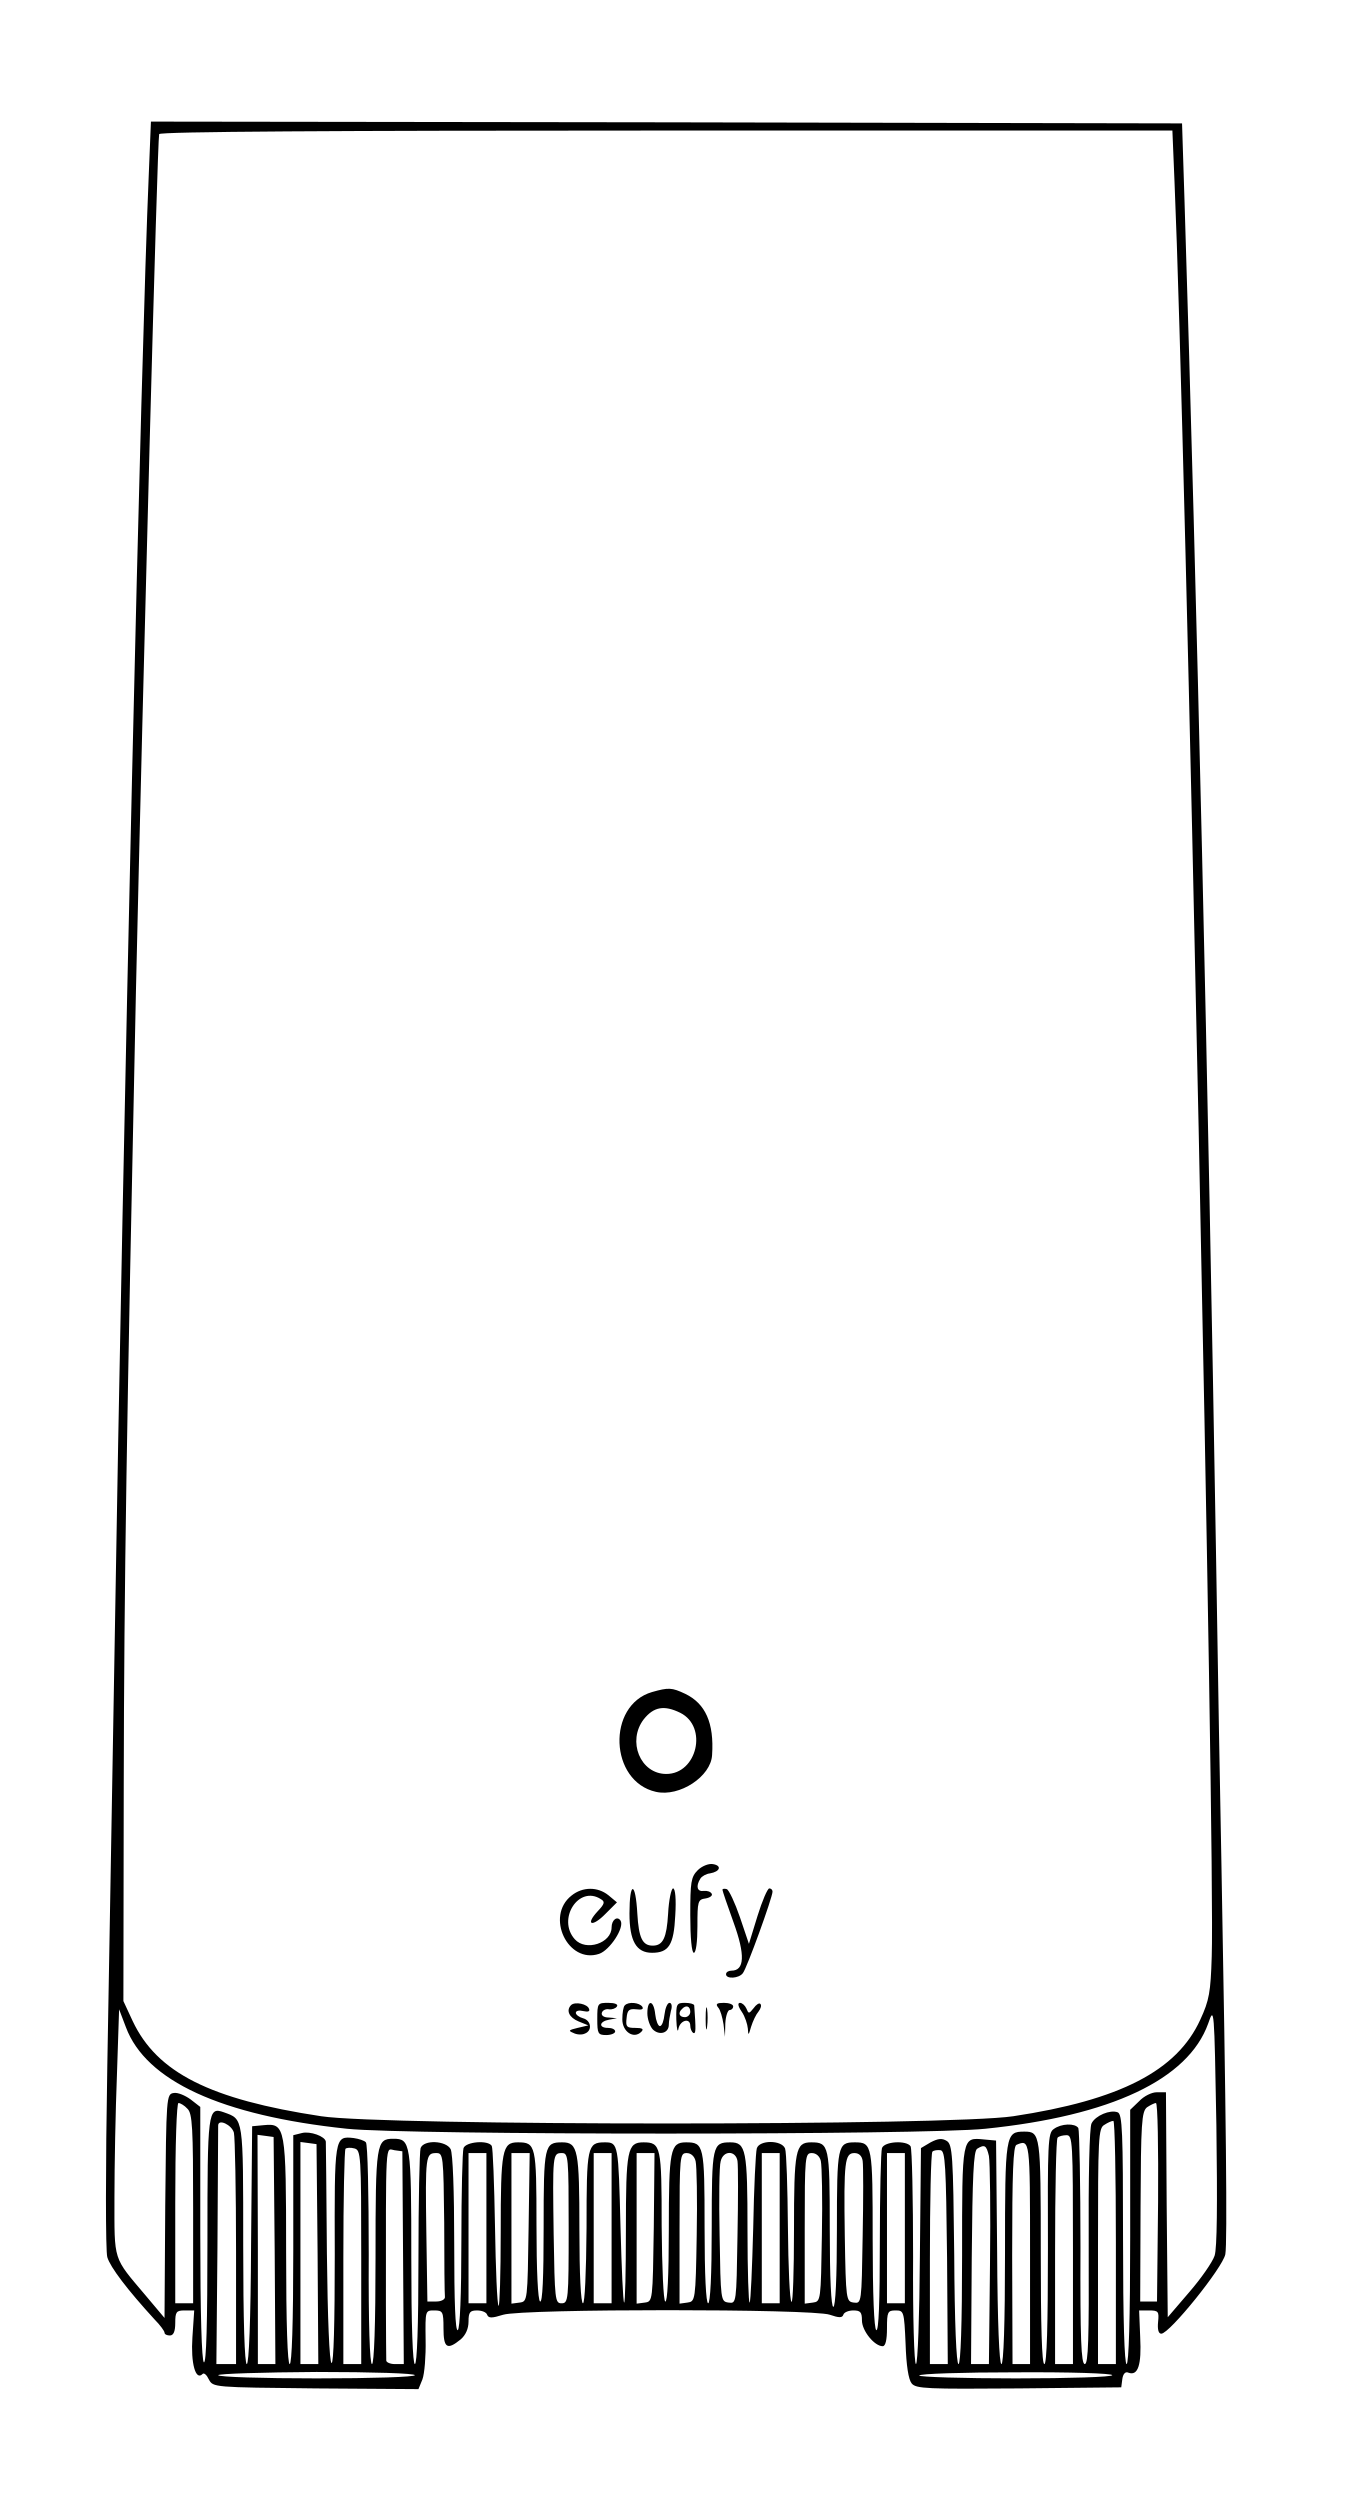
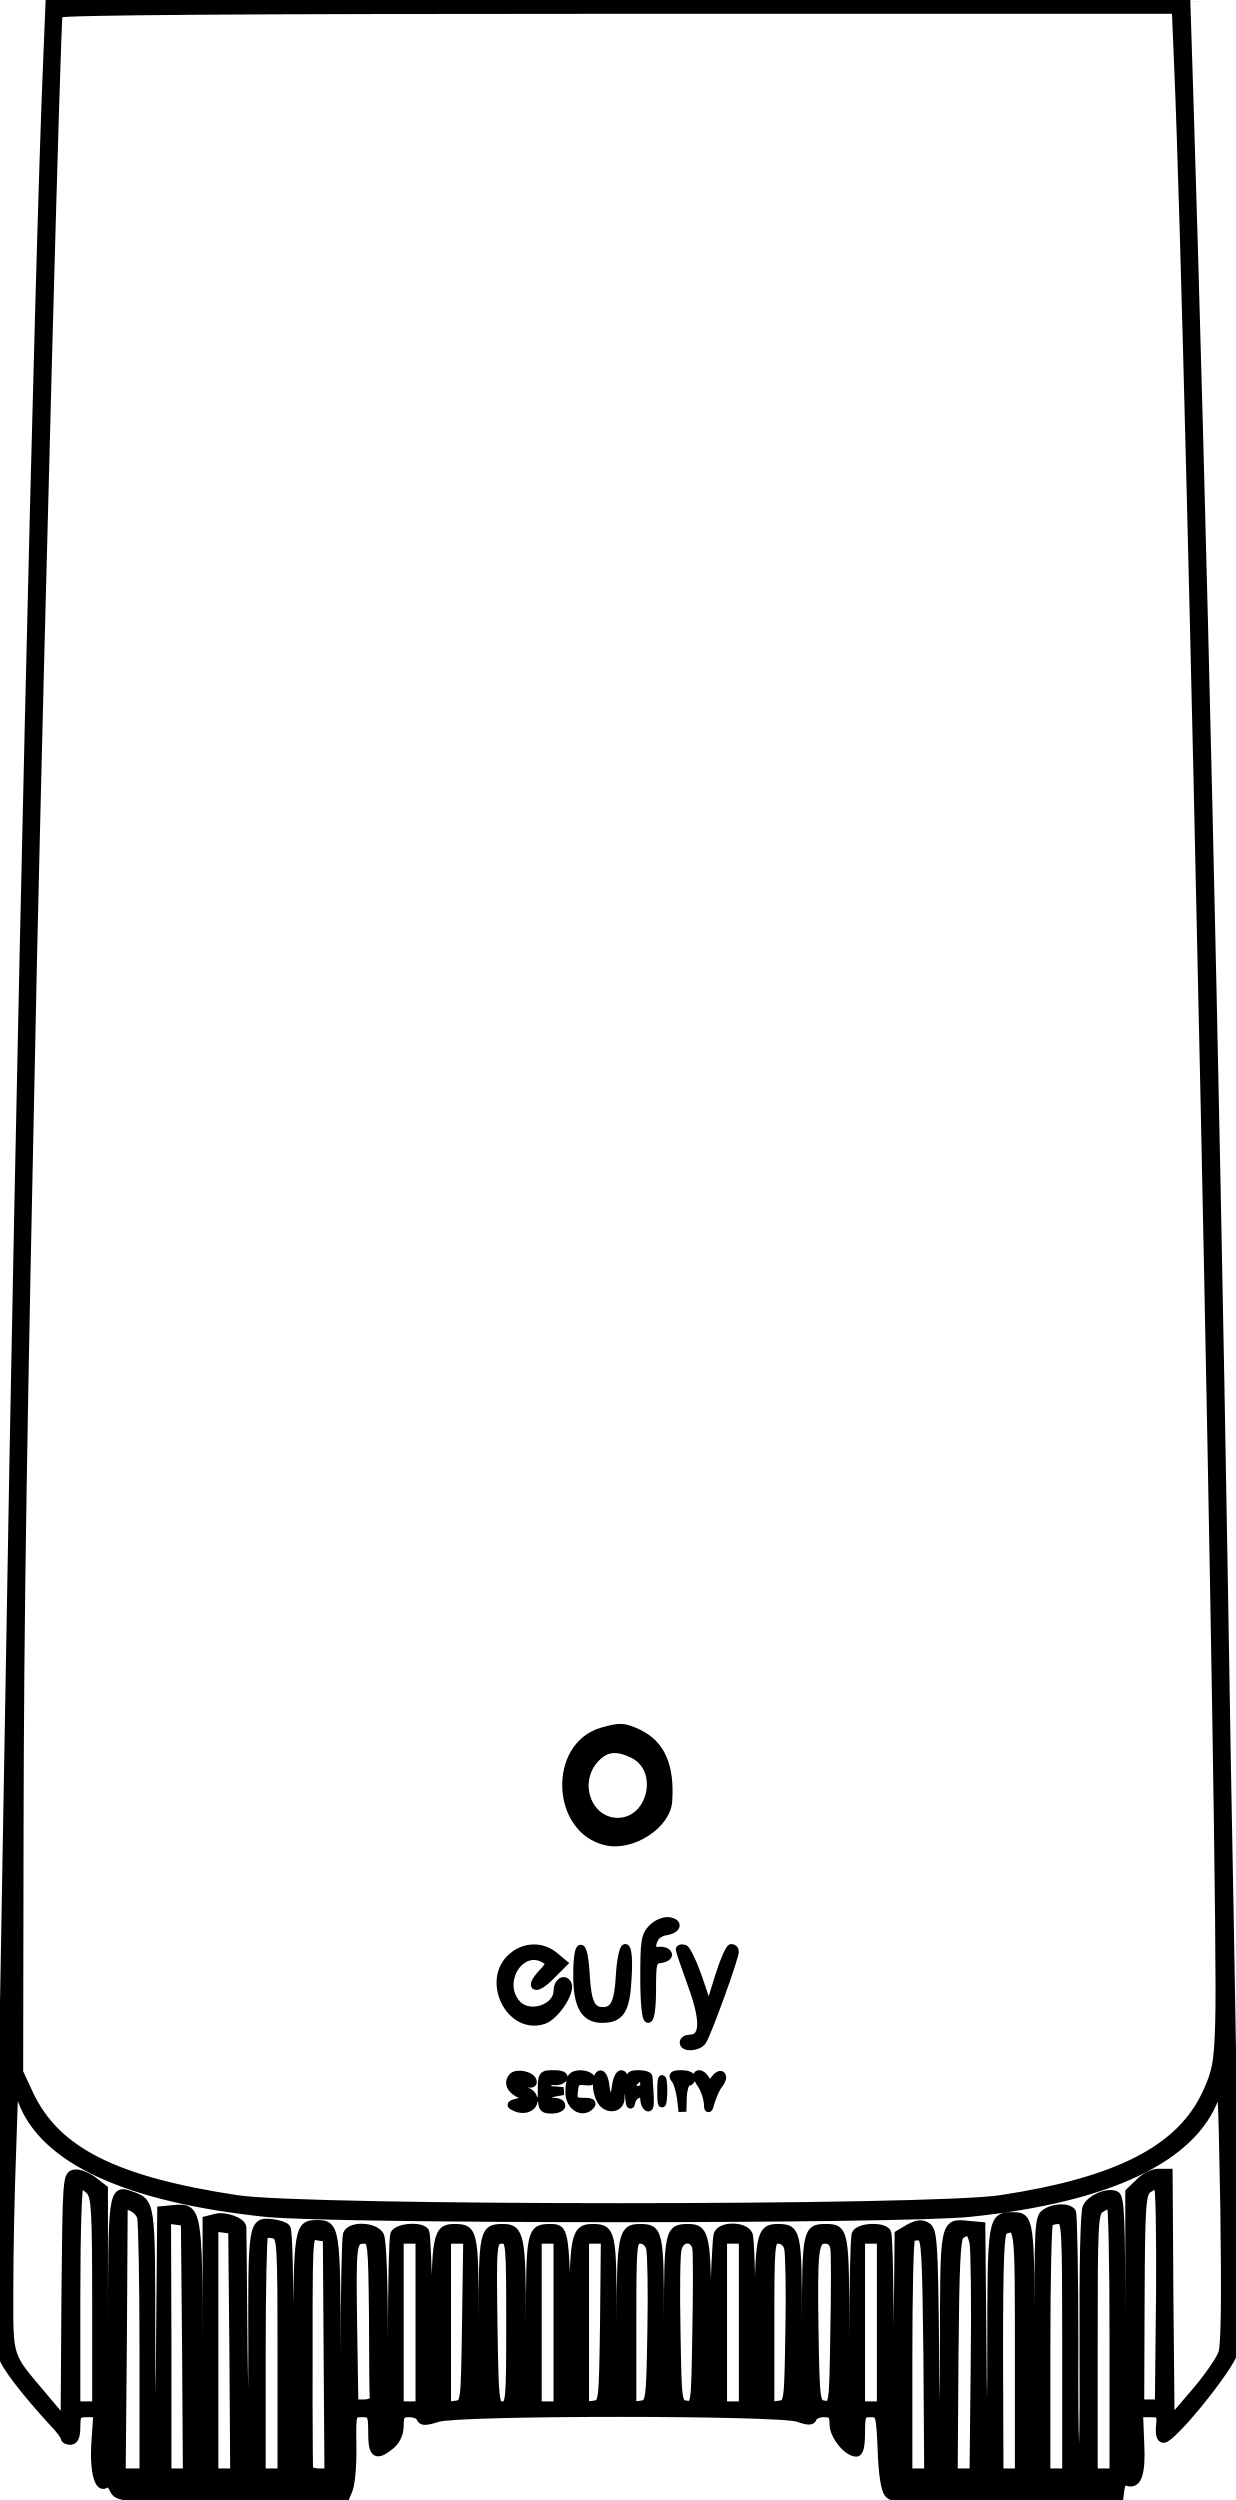
- <svg xmlns="http://www.w3.org/2000/svg" version="1.0" width="383pt" height="699pt" viewBox="0 0 383 699" preserveAspectRatio="xMidYMid meet">
-   <g transform="translate(0,699) scale(0.1,-0.1)" fill="#000000" stroke="none">
-     <path d="M416 6503 c-22 -509 -71 -2613 -96 -4143 -6 -355 -15 -871 -20 -1148 -5 -286 -5 -516 0 -533 8 -28 57 -92 132 -174 16 -16 28 -33 28 -37 0 -5 7 -8 15 -8 10 0 15 11 15 35 0 31 3 35 26 35 l27 0 -5 -75 c-5 -73 9 -122 28 -103 4 5 12 -2 18 -15 12 -22 12 -22 299 -25 l287 -2 11 27 c6 16 10 65 9 111 -1 82 -1 82 24 82 24 0 26 -3 26 -50 0 -55 10 -62 48 -31 14 12 22 30 22 50 0 26 4 31 24 31 13 0 26 -5 28 -12 4 -10 13 -10 45 0 56 17 865 17 913 0 26 -9 35 -9 38 0 2 7 15 12 28 12 20 0 24 -5 24 -28 0 -29 35 -72 58 -72 8 0 12 18 12 50 0 46 2 50 24 50 23 0 24 -2 28 -93 2 -61 8 -100 17 -111 12 -15 43 -16 300 -14 l286 3 3 23 c2 15 9 22 17 18 27 -10 37 22 33 99 l-3 75 28 0 c26 0 28 -3 25 -32 -2 -21 1 -33 9 -33 23 0 172 185 179 222 6 32 2 386 -11 1098 -3 149 -10 536 -15 860 -22 1318 -53 2656 -88 3780 l-7 220 -1441 3 -1442 2 -6 -147z m2868 -23 c31 -719 114 -4675 104 -4960 -3 -100 -7 -123 -32 -177 -65 -143 -225 -225 -523 -270 -178 -27 -1757 -27 -1935 0 -311 47 -459 122 -527 266 l-26 56 1 610 c1 563 8 987 34 2210 20 882 60 2384 65 2400 1 7 483 10 1418 10 l1415 0 6 -145z m112 -5797 c-6 -18 -38 -64 -71 -102 l-60 -70 -3 315 -2 314 -26 0 c-14 0 -36 -11 -49 -25 l-25 -24 0 -356 c0 -230 -4 -355 -10 -355 -6 0 -10 123 -10 349 0 302 -2 350 -15 355 -21 8 -62 -9 -73 -31 -6 -11 -9 -149 -8 -346 1 -257 -1 -327 -11 -327 -10 0 -13 70 -12 325 0 179 -3 329 -6 335 -9 14 -48 13 -69 -3 -16 -11 -17 -39 -16 -335 0 -213 -3 -322 -10 -322 -7 0 -10 106 -10 313 0 330 -1 337 -46 337 -53 0 -54 -7 -54 -341 0 -196 -4 -309 -10 -309 -6 0 -11 116 -12 313 l-3 312 -33 3 c-63 6 -62 11 -62 -324 0 -193 -4 -304 -10 -304 -6 0 -11 114 -12 306 -3 280 -5 308 -21 318 -13 8 -24 7 -45 -4 l-27 -16 -3 -302 c-1 -166 -6 -302 -11 -302 -5 0 -9 134 -8 299 0 164 -3 303 -7 310 -11 17 -73 14 -80 -5 -3 -9 -6 -128 -6 -265 0 -164 -3 -248 -10 -244 -6 4 -10 99 -10 254 0 264 -1 271 -50 271 -48 0 -50 -9 -50 -242 0 -139 -4 -218 -10 -218 -6 0 -10 79 -10 218 0 234 -2 242 -52 242 -44 0 -48 -21 -48 -246 0 -114 -3 -204 -7 -200 -5 4 -9 98 -10 209 -1 111 -4 210 -8 220 -10 24 -72 24 -79 0 -3 -10 -8 -110 -10 -222 -3 -112 -7 -206 -10 -209 -3 -3 -6 88 -6 202 0 225 -4 246 -48 246 -50 0 -52 -8 -52 -237 0 -135 -4 -213 -10 -213 -6 0 -10 78 -10 213 0 229 -2 237 -52 237 -44 0 -48 -21 -48 -245 0 -129 -4 -204 -10 -200 -5 3 -9 91 -10 212 0 222 -2 233 -51 233 -45 0 -49 -21 -49 -246 0 -114 -2 -205 -5 -202 -3 3 -7 97 -10 209 -6 235 -6 239 -44 239 -49 0 -51 -11 -51 -239 -1 -128 -5 -211 -10 -211 -6 0 -10 81 -10 206 0 222 -4 244 -48 244 -50 0 -52 -8 -52 -238 0 -139 -3 -211 -10 -207 -6 4 -10 86 -10 214 0 223 -2 231 -52 231 -44 0 -48 -21 -48 -251 0 -117 -3 -210 -6 -206 -4 3 -8 103 -10 222 -2 119 -6 220 -9 225 -10 17 -72 12 -79 -6 -3 -9 -6 -125 -6 -259 0 -152 -4 -246 -10 -250 -7 -4 -10 78 -10 240 0 151 -4 254 -10 266 -13 24 -75 27 -84 3 -3 -9 -6 -148 -6 -310 0 -189 -4 -294 -10 -294 -6 0 -10 106 -10 299 0 320 -2 331 -50 331 -48 0 -50 -11 -50 -331 0 -191 -4 -299 -10 -299 -6 0 -10 110 -9 306 0 169 -3 310 -8 314 -4 5 -20 10 -34 12 -54 6 -54 5 -53 -326 0 -191 -3 -305 -9 -303 -6 2 -11 125 -13 307 -1 168 -3 308 -3 312 -2 15 -44 30 -67 24 l-24 -6 0 -320 c0 -207 -4 -320 -10 -320 -6 0 -10 111 -10 313 0 351 -2 361 -63 355 l-32 -3 -3 -332 c-1 -211 -6 -333 -12 -333 -6 0 -10 121 -10 333 0 361 1 351 -54 371 -45 16 -46 4 -46 -361 0 -227 -3 -342 -10 -338 -6 4 -10 135 -10 360 l0 354 -27 21 c-15 11 -36 20 -47 18 -21 -3 -21 -9 -24 -316 l-2 -313 -53 63 c-92 109 -87 93 -87 274 0 88 3 243 7 344 l6 182 19 -50 c56 -150 266 -247 618 -284 172 -18 1611 -18 1785 0 352 36 567 138 623 294 17 49 17 48 23 -284 3 -223 2 -344 -5 -365z m-2872 411 c14 -13 16 -53 16 -280 l0 -264 -25 0 -25 0 0 280 c0 166 4 280 9 280 5 0 17 -7 25 -16z m2714 -261 l-3 -278 -23 0 -24 0 1 265 c1 234 3 266 18 278 9 6 21 12 25 12 5 0 7 -125 6 -277z m-2584 194 c3 -12 6 -163 6 -334 l0 -313 -27 0 -28 0 3 327 c1 181 2 333 2 340 0 20 38 2 44 -20z m2466 -307 l0 -340 -25 0 -25 0 0 330 c0 303 1 330 18 339 9 6 20 11 25 11 4 0 7 -153 7 -340z m-2352 -22 l2 -318 -24 0 -25 0 0 321 -1 320 23 -3 22 -3 3 -317z m2232 2 l0 -320 -25 0 -25 0 0 313 c0 173 3 317 7 320 3 4 15 7 25 7 17 0 18 -16 18 -320z m-2112 -12 l2 -308 -25 0 -25 0 0 311 0 310 23 -3 22 -3 3 -307z m1992 2 l0 -310 -25 0 -24 0 -1 304 c0 235 3 305 12 309 38 16 38 16 38 -303z m-1870 -11 l0 -299 -25 0 -25 0 0 298 c0 164 3 301 6 304 3 3 14 4 25 1 18 -5 19 -17 19 -304z m1755 283 c3 -16 5 -153 3 -305 l-3 -277 -25 0 -25 0 2 297 c2 229 5 298 15 305 21 13 26 10 33 -20z m-1638 -284 l2 -298 -25 0 c-13 0 -24 5 -24 10 0 6 -1 75 -1 155 0 473 -2 437 24 433 l22 -3 2 -297z m1521 -1 l2 -297 -25 0 -25 0 0 293 c0 162 3 297 7 301 4 4 14 5 23 4 13 -3 15 -41 18 -301z m-1406 98 c0 -107 1 -201 2 -207 1 -7 -10 -13 -24 -13 l-25 0 -3 195 c-3 213 -2 220 28 220 19 0 20 -6 22 -195z m118 -15 l0 -210 -25 0 -25 0 0 210 0 210 25 0 25 0 0 -210z m118 3 c-3 -207 -3 -208 -25 -211 l-23 -3 0 210 0 211 25 0 26 0 -3 -207z m112 -3 c0 -202 -1 -210 -20 -210 -18 0 -19 9 -22 194 -3 222 -3 226 23 226 18 0 19 -9 19 -210z m120 0 l0 -210 -25 0 -25 0 0 210 0 210 25 0 25 0 0 -210z m118 3 c-3 -207 -3 -208 -25 -211 l-23 -3 0 210 0 211 25 0 25 0 -2 -207z m117 184 c3 -12 5 -105 3 -207 -3 -183 -4 -185 -26 -188 l-22 -3 0 210 c0 204 1 211 20 211 12 0 22 -9 25 -23z m117 1 c2 -13 2 -108 0 -211 -3 -188 -3 -188 -25 -185 -22 3 -22 6 -25 188 -2 101 -1 195 3 207 7 31 42 31 47 1z m118 -188 l0 -210 -25 0 -25 0 0 210 0 210 25 0 25 0 0 -210z m115 188 c3 -13 5 -106 3 -208 -3 -183 -3 -185 -25 -188 l-23 -3 0 210 c0 204 1 211 20 211 12 0 22 -9 25 -22z m117 0 c2 -13 2 -108 0 -211 -3 -187 -3 -188 -25 -185 -21 3 -22 6 -25 188 -3 207 0 230 27 230 13 0 21 -8 23 -22z m118 -188 l0 -210 -25 0 -25 0 0 210 0 210 25 0 25 0 0 -210z m-1370 -411 c0 -5 -118 -9 -275 -9 -151 0 -275 4 -275 9 0 4 124 8 275 9 158 0 275 -4 275 -9z m1950 0 c0 -5 -119 -9 -270 -9 -148 0 -270 4 -270 8 0 5 122 9 270 9 152 1 270 -3 270 -8z M1823 2259 c-127 -37 -119 -250 11 -279 66 -15 154 43 157 103 6 90 -19 144 -75 171 -38 18 -47 18 -93 5z m79 -58 c78 -39 47 -171 -39 -171 -73 0 -110 92 -63 153 28 35 57 40 102 18z M1951 1761 c-19 -19 -21 -33 -21 -126 0 -63 4 -105 10 -105 6 0 10 31 10 74 0 70 1 75 23 78 12 2 20 8 17 13 -3 6 -13 9 -22 8 -19 -3 -23 13 -10 34 4 7 17 14 27 15 29 5 34 22 8 26 -12 2 -31 -6 -42 -17z M1598 1690 c-74 -58 -10 -192 77 -163 30 10 72 74 60 93 -9 14 -25 2 -25 -19 0 -44 -72 -68 -103 -33 -50 56 11 152 73 112 12 -7 11 -13 -9 -34 -36 -39 -15 -45 22 -7 l32 32 -24 20 c-30 24 -72 24 -103 -1z M1760 1640 c0 -77 19 -110 63 -110 47 0 61 22 65 104 3 46 0 76 -6 76 -5 0 -12 -32 -14 -71 -4 -67 -14 -89 -43 -89 -29 0 -39 22 -43 89 -5 92 -22 92 -22 1z M2020 1706 c0 -3 14 -44 31 -91 33 -91 31 -135 -6 -135 -8 0 -15 -4 -15 -10 0 -14 36 -12 47 3 11 13 83 212 83 228 0 5 -4 9 -9 9 -5 0 -20 -35 -33 -77 l-24 -78 -25 74 c-14 41 -31 77 -37 79 -7 2 -12 1 -12 -2z M1597 1384 c-15 -15 -6 -35 21 -46 l27 -11 -30 -7 c-25 -6 -27 -8 -12 -14 9 -5 24 -6 32 -2 22 8 18 37 -5 43 -11 3 -20 10 -20 15 0 6 9 8 21 5 13 -3 19 -1 16 6 -4 14 -39 21 -50 11z M1670 1345 c0 -41 2 -45 25 -45 14 0 25 5 25 10 0 6 -9 10 -20 10 -27 0 -25 18 3 23 l22 4 -23 2 c-14 0 -22 6 -19 14 2 6 11 11 20 9 8 -1 18 2 22 8 4 6 -6 10 -24 10 -30 0 -31 -1 -31 -45z M1747 1383 c-4 -3 -7 -21 -7 -39 0 -35 32 -56 53 -35 8 8 3 11 -17 11 -24 0 -27 3 -24 28 2 22 7 26 27 24 15 -2 21 0 17 7 -8 12 -39 15 -49 4z M1810 1361 c0 -16 7 -36 15 -45 18 -18 45 -11 45 13 0 9 3 26 6 39 4 12 2 22 -4 22 -6 0 -12 -15 -14 -32 -2 -18 -7 -33 -13 -33 -5 0 -11 15 -13 33 -4 40 -22 43 -22 3z M1891 1343 c1 -27 4 -38 6 -25 5 24 33 31 33 8 0 -8 4 -17 8 -20 8 -4 8 8 3 77 -1 4 -12 7 -26 7 -23 0 -25 -3 -24 -47z m39 22 c0 -8 -7 -15 -15 -15 -16 0 -20 12 -8 23 11 12 23 8 23 -8z M1973 1345 c0 -27 2 -38 4 -22 2 15 2 37 0 50 -2 12 -4 0 -4 -28z M2008 1377 c6 -6 12 -28 15 -47 l4 -35 1 38 c1 20 7 37 12 37 6 0 10 5 10 10 0 6 -12 10 -26 10 -20 0 -24 -3 -16 -13z M2074 1365 c9 -13 16 -35 17 -47 1 -20 2 -20 9 5 5 16 14 35 21 43 6 8 9 17 5 21 -3 4 -12 -2 -19 -12 -13 -16 -14 -16 -20 -1 -4 9 -12 16 -18 16 -7 0 -6 -9 5 -25z" />
+ <svg xmlns="http://www.w3.org/2000/svg" viewBox="-89.128 68.61 313.248 634">
+   <g transform="matrix(0.1, 0, 0, -0.1, -118.7533, 733.6101)" fill="#000000" stroke="none">
+     <path d="M416 6503 c-22 -509 -71 -2613 -96 -4143 -6 -355 -15 -871 -20 -1148 -5 -286 -5 -516 0 -533 8 -28 57 -92 132 -174 16 -16 28 -33 28 -37 0 -5 7 -8 15 -8 10 0 15 11 15 35 0 31 3 35 26 35 l27 0 -5 -75 c-5 -73 9 -122 28 -103 4 5 12 -2 18 -15 12 -22 12 -22 299 -25 l287 -2 11 27 c6 16 10 65 9 111 -1 82 -1 82 24 82 24 0 26 -3 26 -50 0 -55 10 -62 48 -31 14 12 22 30 22 50 0 26 4 31 24 31 13 0 26 -5 28 -12 4 -10 13 -10 45 0 56 17 865 17 913 0 26 -9 35 -9 38 0 2 7 15 12 28 12 20 0 24 -5 24 -28 0 -29 35 -72 58 -72 8 0 12 18 12 50 0 46 2 50 24 50 23 0 24 -2 28 -93 2 -61 8 -100 17 -111 12 -15 43 -16 300 -14 l286 3 3 23 c2 15 9 22 17 18 27 -10 37 22 33 99 l-3 75 28 0 c26 0 28 -3 25 -32 -2 -21 1 -33 9 -33 23 0 172 185 179 222 6 32 2 386 -11 1098 -3 149 -10 536 -15 860 -22 1318 -53 2656 -88 3780 l-7 220 -1441 3 -1442 2 -6 -147z m2868 -23 c31 -719 114 -4675 104 -4960 -3 -100 -7 -123 -32 -177 -65 -143 -225 -225 -523 -270 -178 -27 -1757 -27 -1935 0 -311 47 -459 122 -527 266 l-26 56 1 610 c1 563 8 987 34 2210 20 882 60 2384 65 2400 1 7 483 10 1418 10 l1415 0 6 -145z m112 -5797 c-6 -18 -38 -64 -71 -102 l-60 -70 -3 315 -2 314 -26 0 c-14 0 -36 -11 -49 -25 l-25 -24 0 -356 c0 -230 -4 -355 -10 -355 -6 0 -10 123 -10 349 0 302 -2 350 -15 355 -21 8 -62 -9 -73 -31 -6 -11 -9 -149 -8 -346 1 -257 -1 -327 -11 -327 -10 0 -13 70 -12 325 0 179 -3 329 -6 335 -9 14 -48 13 -69 -3 -16 -11 -17 -39 -16 -335 0 -213 -3 -322 -10 -322 -7 0 -10 106 -10 313 0 330 -1 337 -46 337 -53 0 -54 -7 -54 -341 0 -196 -4 -309 -10 -309 -6 0 -11 116 -12 313 l-3 312 -33 3 c-63 6 -62 11 -62 -324 0 -193 -4 -304 -10 -304 -6 0 -11 114 -12 306 -3 280 -5 308 -21 318 -13 8 -24 7 -45 -4 l-27 -16 -3 -302 c-1 -166 -6 -302 -11 -302 -5 0 -9 134 -8 299 0 164 -3 303 -7 310 -11 17 -73 14 -80 -5 -3 -9 -6 -128 -6 -265 0 -164 -3 -248 -10 -244 -6 4 -10 99 -10 254 0 264 -1 271 -50 271 -48 0 -50 -9 -50 -242 0 -139 -4 -218 -10 -218 -6 0 -10 79 -10 218 0 234 -2 242 -52 242 -44 0 -48 -21 -48 -246 0 -114 -3 -204 -7 -200 -5 4 -9 98 -10 209 -1 111 -4 210 -8 220 -10 24 -72 24 -79 0 -3 -10 -8 -110 -10 -222 -3 -112 -7 -206 -10 -209 -3 -3 -6 88 -6 202 0 225 -4 246 -48 246 -50 0 -52 -8 -52 -237 0 -135 -4 -213 -10 -213 -6 0 -10 78 -10 213 0 229 -2 237 -52 237 -44 0 -48 -21 -48 -245 0 -129 -4 -204 -10 -200 -5 3 -9 91 -10 212 0 222 -2 233 -51 233 -45 0 -49 -21 -49 -246 0 -114 -2 -205 -5 -202 -3 3 -7 97 -10 209 -6 235 -6 239 -44 239 -49 0 -51 -11 -51 -239 -1 -128 -5 -211 -10 -211 -6 0 -10 81 -10 206 0 222 -4 244 -48 244 -50 0 -52 -8 -52 -238 0 -139 -3 -211 -10 -207 -6 4 -10 86 -10 214 0 223 -2 231 -52 231 -44 0 -48 -21 -48 -251 0 -117 -3 -210 -6 -206 -4 3 -8 103 -10 222 -2 119 -6 220 -9 225 -10 17 -72 12 -79 -6 -3 -9 -6 -125 -6 -259 0 -152 -4 -246 -10 -250 -7 -4 -10 78 -10 240 0 151 -4 254 -10 266 -13 24 -75 27 -84 3 -3 -9 -6 -148 -6 -310 0 -189 -4 -294 -10 -294 -6 0 -10 106 -10 299 0 320 -2 331 -50 331 -48 0 -50 -11 -50 -331 0 -191 -4 -299 -10 -299 -6 0 -10 110 -9 306 0 169 -3 310 -8 314 -4 5 -20 10 -34 12 -54 6 -54 5 -53 -326 0 -191 -3 -305 -9 -303 -6 2 -11 125 -13 307 -1 168 -3 308 -3 312 -2 15 -44 30 -67 24 l-24 -6 0 -320 c0 -207 -4 -320 -10 -320 -6 0 -10 111 -10 313 0 351 -2 361 -63 355 l-32 -3 -3 -332 c-1 -211 -6 -333 -12 -333 -6 0 -10 121 -10 333 0 361 1 351 -54 371 -45 16 -46 4 -46 -361 0 -227 -3 -342 -10 -338 -6 4 -10 135 -10 360 l0 354 -27 21 c-15 11 -36 20 -47 18 -21 -3 -21 -9 -24 -316 l-2 -313 -53 63 c-92 109 -87 93 -87 274 0 88 3 243 7 344 l6 182 19 -50 c56 -150 266 -247 618 -284 172 -18 1611 -18 1785 0 352 36 567 138 623 294 17 49 17 48 23 -284 3 -223 2 -344 -5 -365z m-2872 411 c14 -13 16 -53 16 -280 l0 -264 -25 0 -25 0 0 280 c0 166 4 280 9 280 5 0 17 -7 25 -16z m2714 -261 l-3 -278 -23 0 -24 0 1 265 c1 234 3 266 18 278 9 6 21 12 25 12 5 0 7 -125 6 -277z m-2584 194 c3 -12 6 -163 6 -334 l0 -313 -27 0 -28 0 3 327 c1 181 2 333 2 340 0 20 38 2 44 -20z m2466 -307 l0 -340 -25 0 -25 0 0 330 c0 303 1 330 18 339 9 6 20 11 25 11 4 0 7 -153 7 -340z m-2352 -22 l2 -318 -24 0 -25 0 0 321 -1 320 23 -3 22 -3 3 -317z m2232 2 l0 -320 -25 0 -25 0 0 313 c0 173 3 317 7 320 3 4 15 7 25 7 17 0 18 -16 18 -320z m-2112 -12 l2 -308 -25 0 -25 0 0 311 0 310 23 -3 22 -3 3 -307z m1992 2 l0 -310 -25 0 -24 0 -1 304 c0 235 3 305 12 309 38 16 38 16 38 -303z m-1870 -11 l0 -299 -25 0 -25 0 0 298 c0 164 3 301 6 304 3 3 14 4 25 1 18 -5 19 -17 19 -304z m1755 283 c3 -16 5 -153 3 -305 l-3 -277 -25 0 -25 0 2 297 c2 229 5 298 15 305 21 13 26 10 33 -20z m-1638 -284 l2 -298 -25 0 c-13 0 -24 5 -24 10 0 6 -1 75 -1 155 0 473 -2 437 24 433 l22 -3 2 -297z m1521 -1 l2 -297 -25 0 -25 0 0 293 c0 162 3 297 7 301 4 4 14 5 23 4 13 -3 15 -41 18 -301z m-1406 98 c0 -107 1 -201 2 -207 1 -7 -10 -13 -24 -13 l-25 0 -3 195 c-3 213 -2 220 28 220 19 0 20 -6 22 -195z m118 -15 l0 -210 -25 0 -25 0 0 210 0 210 25 0 25 0 0 -210z m118 3 c-3 -207 -3 -208 -25 -211 l-23 -3 0 210 0 211 25 0 26 0 -3 -207z m112 -3 c0 -202 -1 -210 -20 -210 -18 0 -19 9 -22 194 -3 222 -3 226 23 226 18 0 19 -9 19 -210z m120 0 l0 -210 -25 0 -25 0 0 210 0 210 25 0 25 0 0 -210z m118 3 c-3 -207 -3 -208 -25 -211 l-23 -3 0 210 0 211 25 0 25 0 -2 -207z m117 184 c3 -12 5 -105 3 -207 -3 -183 -4 -185 -26 -188 l-22 -3 0 210 c0 204 1 211 20 211 12 0 22 -9 25 -23z m117 1 c2 -13 2 -108 0 -211 -3 -188 -3 -188 -25 -185 -22 3 -22 6 -25 188 -2 101 -1 195 3 207 7 31 42 31 47 1z m118 -188 l0 -210 -25 0 -25 0 0 210 0 210 25 0 25 0 0 -210z m115 188 c3 -13 5 -106 3 -208 -3 -183 -3 -185 -25 -188 l-23 -3 0 210 c0 204 1 211 20 211 12 0 22 -9 25 -22z m117 0 c2 -13 2 -108 0 -211 -3 -187 -3 -188 -25 -185 -21 3 -22 6 -25 188 -3 207 0 230 27 230 13 0 21 -8 23 -22z m118 -188 l0 -210 -25 0 -25 0 0 210 0 210 25 0 25 0 0 -210z m-1370 -411 c0 -5 -118 -9 -275 -9 -151 0 -275 4 -275 9 0 4 124 8 275 9 158 0 275 -4 275 -9z m1950 0 c0 -5 -119 -9 -270 -9 -148 0 -270 4 -270 8 0 5 122 9 270 9 152 1 270 -3 270 -8z M1823 2259 c-127 -37 -119 -250 11 -279 66 -15 154 43 157 103 6 90 -19 144 -75 171 -38 18 -47 18 -93 5z m79 -58 c78 -39 47 -171 -39 -171 -73 0 -110 92 -63 153 28 35 57 40 102 18z M1951 1761 c-19 -19 -21 -33 -21 -126 0 -63 4 -105 10 -105 6 0 10 31 10 74 0 70 1 75 23 78 12 2 20 8 17 13 -3 6 -13 9 -22 8 -19 -3 -23 13 -10 34 4 7 17 14 27 15 29 5 34 22 8 26 -12 2 -31 -6 -42 -17z M1598 1690 c-74 -58 -10 -192 77 -163 30 10 72 74 60 93 -9 14 -25 2 -25 -19 0 -44 -72 -68 -103 -33 -50 56 11 152 73 112 12 -7 11 -13 -9 -34 -36 -39 -15 -45 22 -7 l32 32 -24 20 c-30 24 -72 24 -103 -1z M1760 1640 c0 -77 19 -110 63 -110 47 0 61 22 65 104 3 46 0 76 -6 76 -5 0 -12 -32 -14 -71 -4 -67 -14 -89 -43 -89 -29 0 -39 22 -43 89 -5 92 -22 92 -22 1z M2020 1706 c0 -3 14 -44 31 -91 33 -91 31 -135 -6 -135 -8 0 -15 -4 -15 -10 0 -14 36 -12 47 3 11 13 83 212 83 228 0 5 -4 9 -9 9 -5 0 -20 -35 -33 -77 l-24 -78 -25 74 c-14 41 -31 77 -37 79 -7 2 -12 1 -12 -2z M1597 1384 c-15 -15 -6 -35 21 -46 l27 -11 -30 -7 c-25 -6 -27 -8 -12 -14 9 -5 24 -6 32 -2 22 8 18 37 -5 43 -11 3 -20 10 -20 15 0 6 9 8 21 5 13 -3 19 -1 16 6 -4 14 -39 21 -50 11z M1670 1345 c0 -41 2 -45 25 -45 14 0 25 5 25 10 0 6 -9 10 -20 10 -27 0 -25 18 3 23 l22 4 -23 2 c-14 0 -22 6 -19 14 2 6 11 11 20 9 8 -1 18 2 22 8 4 6 -6 10 -24 10 -30 0 -31 -1 -31 -45z M1747 1383 c-4 -3 -7 -21 -7 -39 0 -35 32 -56 53 -35 8 8 3 11 -17 11 -24 0 -27 3 -24 28 2 22 7 26 27 24 15 -2 21 0 17 7 -8 12 -39 15 -49 4z M1810 1361 c0 -16 7 -36 15 -45 18 -18 45 -11 45 13 0 9 3 26 6 39 4 12 2 22 -4 22 -6 0 -12 -15 -14 -32 -2 -18 -7 -33 -13 -33 -5 0 -11 15 -13 33 -4 40 -22 43 -22 3z M1891 1343 c1 -27 4 -38 6 -25 5 24 33 31 33 8 0 -8 4 -17 8 -20 8 -4 8 8 3 77 -1 4 -12 7 -26 7 -23 0 -25 -3 -24 -47z m39 22 c0 -8 -7 -15 -15 -15 -16 0 -20 12 -8 23 11 12 23 8 23 -8z M1973 1345 c0 -27 2 -38 4 -22 2 15 2 37 0 50 -2 12 -4 0 -4 -28z M2008 1377 c6 -6 12 -28 15 -47 l4 -35 1 38 c1 20 7 37 12 37 6 0 10 5 10 10 0 6 -12 10 -26 10 -20 0 -24 -3 -16 -13z M2074 1365 c9 -13 16 -35 17 -47 1 -20 2 -20 9 5 5 16 14 35 21 43 6 8 9 17 5 21 -3 4 -12 -2 -19 -12 -13 -16 -14 -16 -20 -1 -4 9 -12 16 -18 16 -7 0 -6 -9 5 -25z" style="stroke: rgb(0, 0, 0); stroke-width: 20px;" />
  </g>
</svg>
